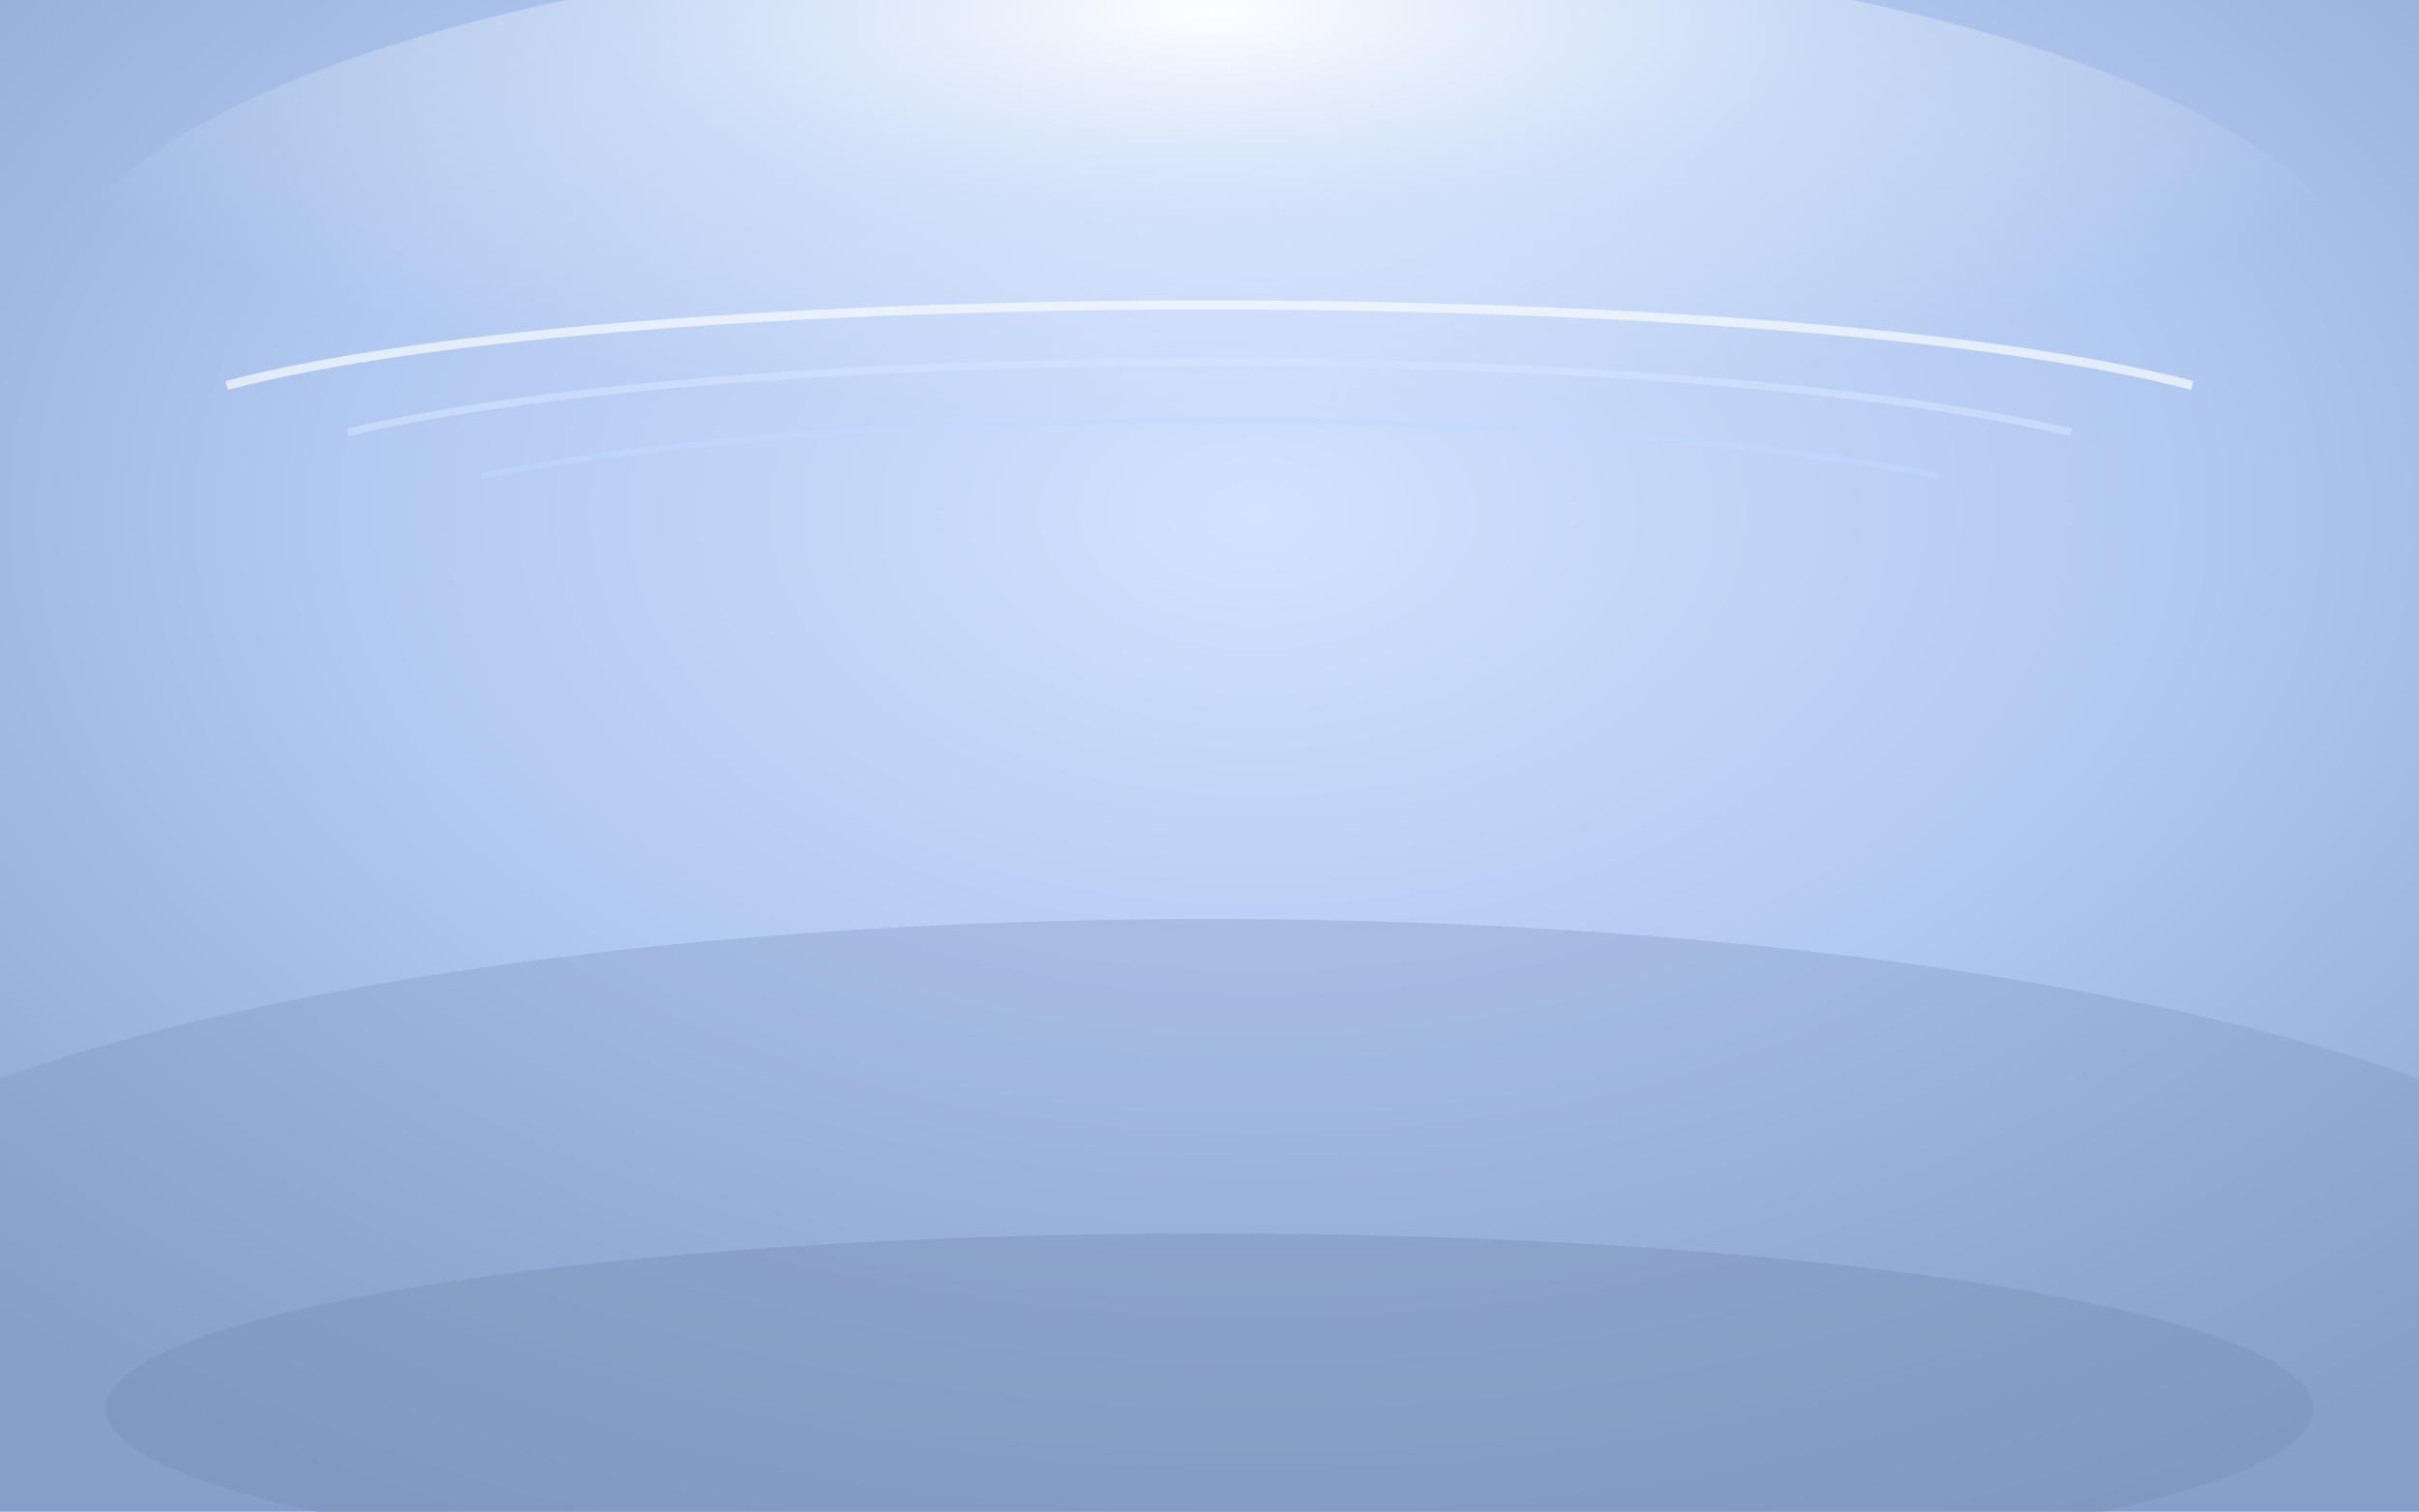
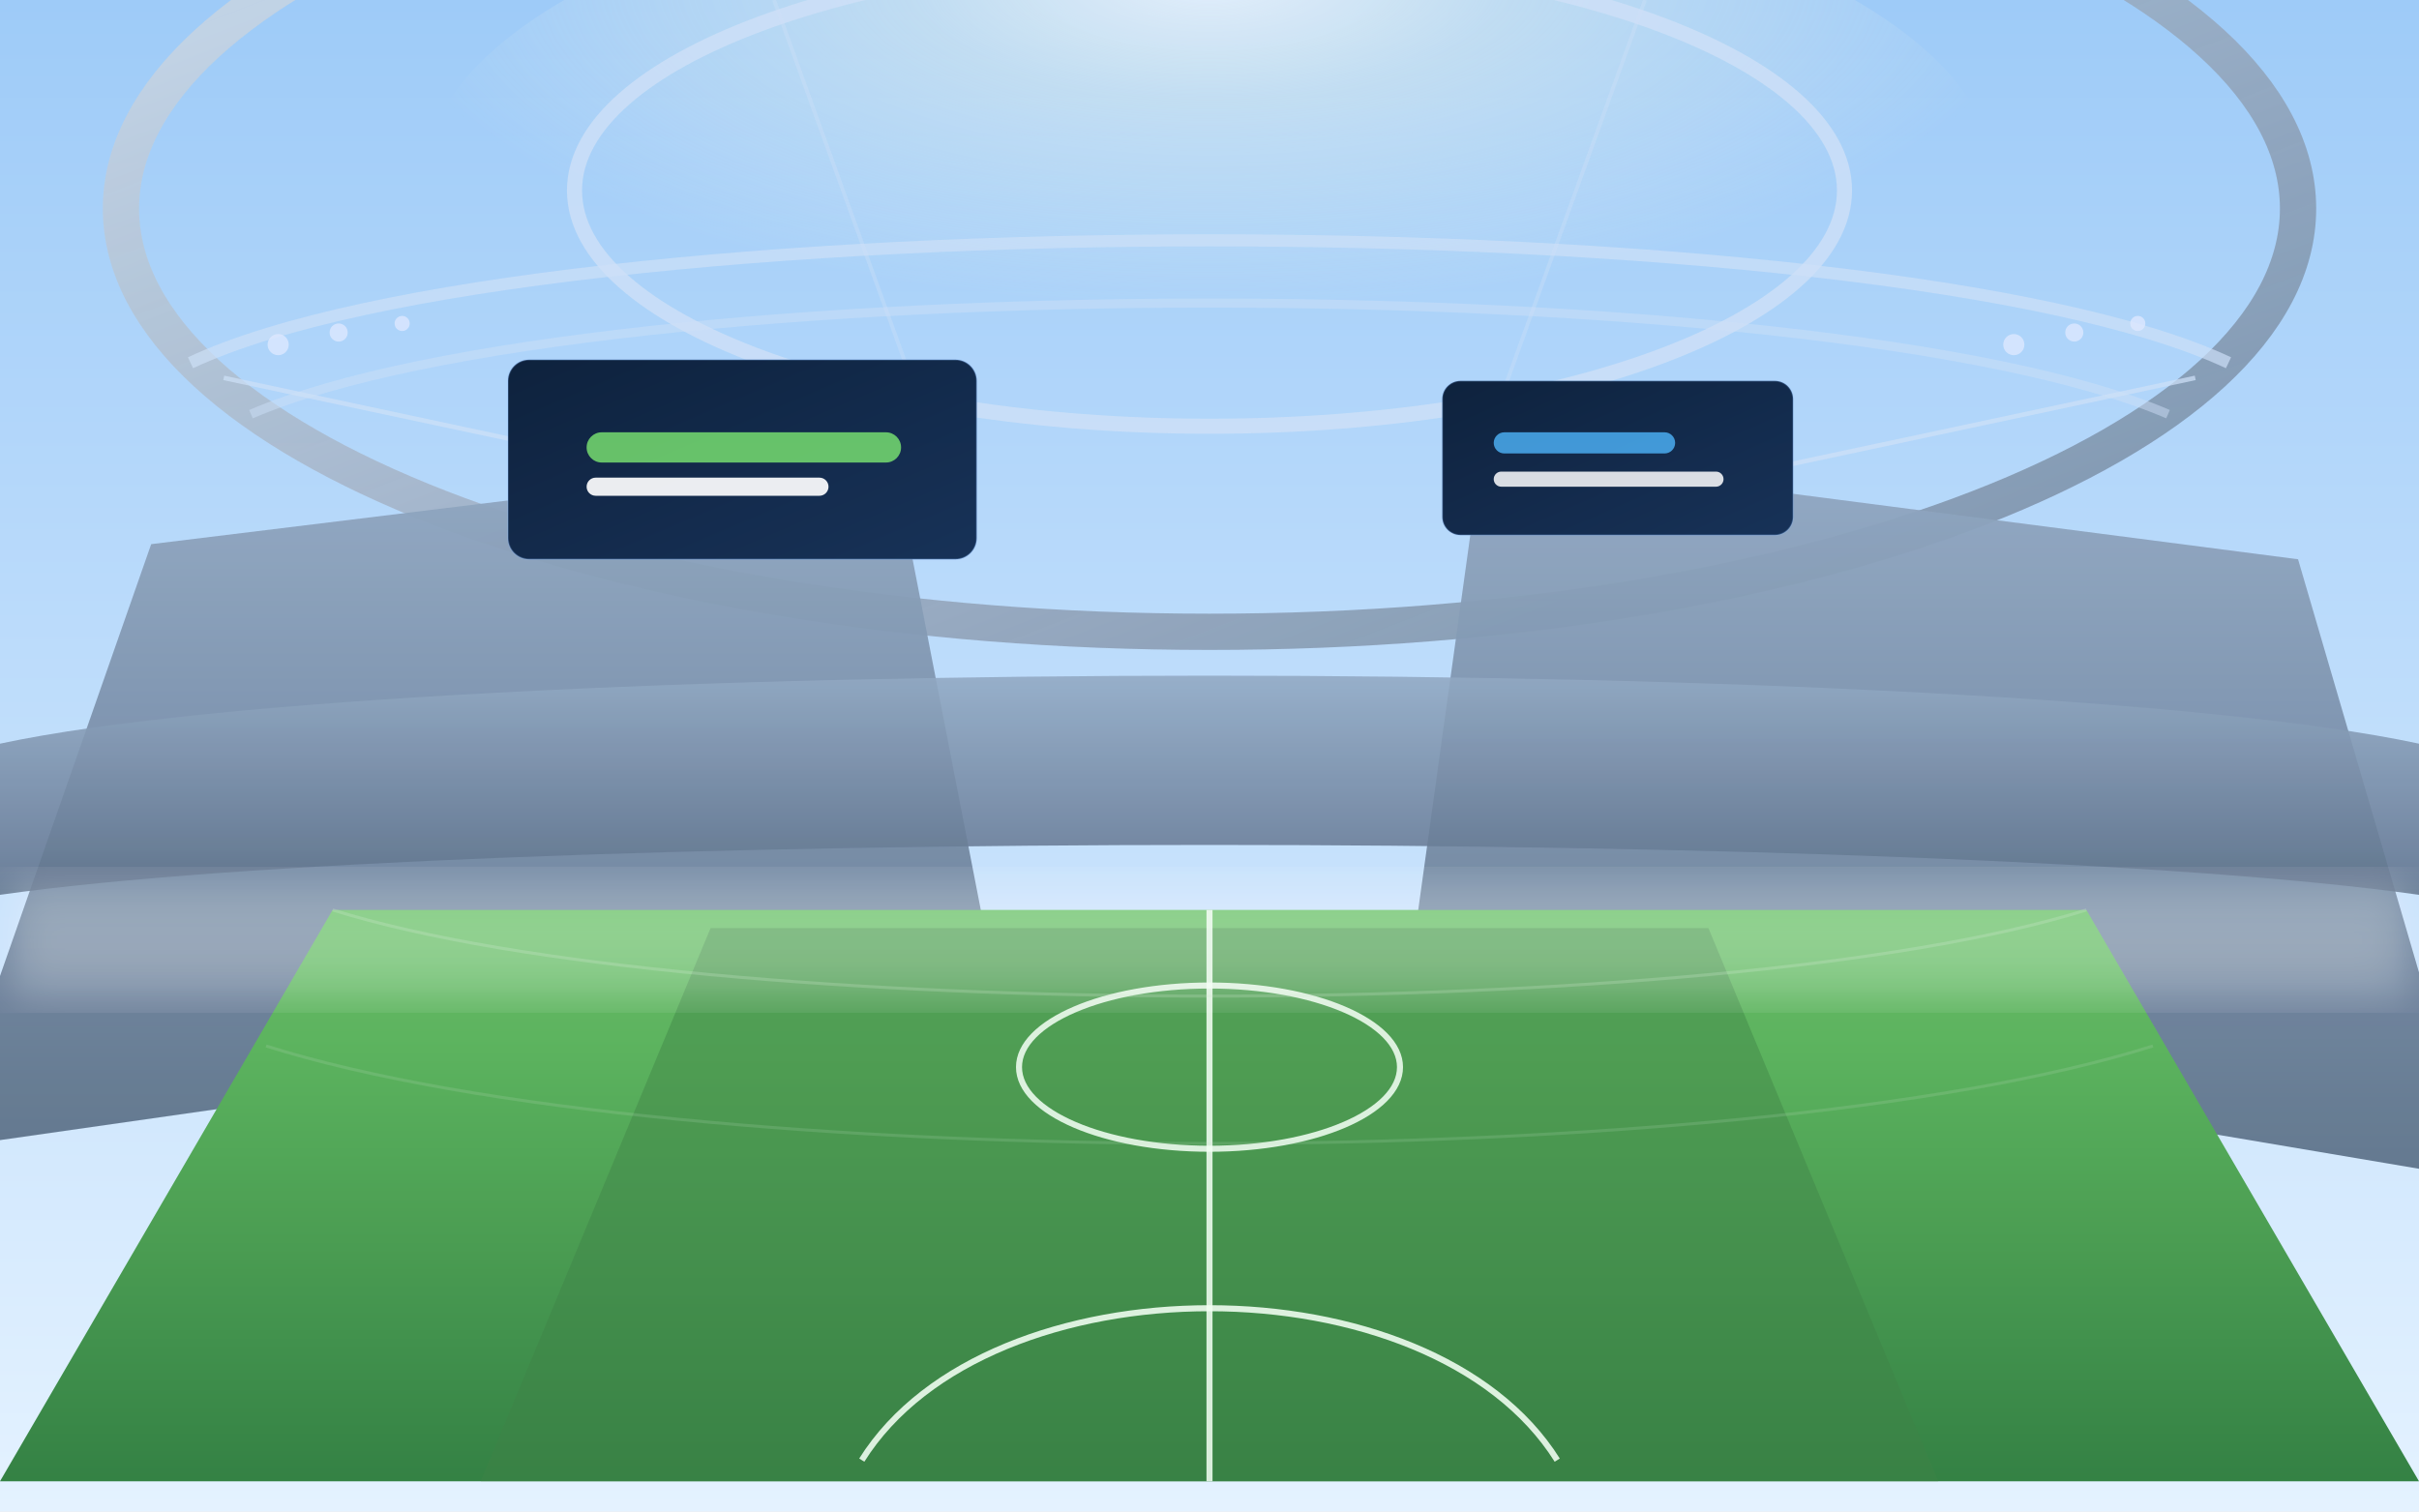
- <svg xmlns="http://www.w3.org/2000/svg" viewBox="0 0 1600 1000">
+ <svg xmlns="http://www.w3.org/2000/svg" viewBox="0 0 1600 1000" fill="none">
  <defs>
-     <radialGradient id="bg" cx="52%" cy="34%" r="74%">
-       <stop offset="0%" stop-color="#d3e2ff" />
-       <stop offset="52%" stop-color="#b1c8f0" />
-       <stop offset="100%" stop-color="#8ba5cf" />
+     <linearGradient id="day2-sky" x1="0" y1="0" x2="0" y2="1">
+       <stop offset="0%" stop-color="#9ecbf8" />
+       <stop offset="100%" stop-color="#e4f2ff" />
+     </linearGradient>
+     <radialGradient id="day2-sun" cx="50%" cy="18%" r="52%">
+       <stop offset="0%" stop-color="#ffffff" stop-opacity="0.72" />
+       <stop offset="36%" stop-color="#fffbe8" stop-opacity="0.36" />
+       <stop offset="100%" stop-color="#fffbe8" stop-opacity="0" />
    </radialGradient>
-     <radialGradient id="halo" cx="50%" cy="10%" r="54%">
-       <stop offset="0%" stop-color="#ffffff" stop-opacity="0.98" />
-       <stop offset="50%" stop-color="#edf4ff" stop-opacity="0.4" />
-       <stop offset="100%" stop-color="#edf4ff" stop-opacity="0" />
-     </radialGradient>
+     <linearGradient id="day2-crowd" x1="0" y1="0" x2="0" y2="1">
+       <stop offset="0%" stop-color="#91a8c2" />
+       <stop offset="100%" stop-color="#5b6f87" />
+     </linearGradient>
+     <linearGradient id="day2-turf" x1="0" y1="0" x2="0" y2="1">
+       <stop offset="0%" stop-color="#67c164" />
+       <stop offset="100%" stop-color="#317f40" />
+     </linearGradient>
+     <linearGradient id="day2-roof" x1="0" y1="0" x2="1" y2="1">
+       <stop offset="0%" stop-color="#d8e4ef" stop-opacity="0.92" />
+       <stop offset="100%" stop-color="#6b7f99" stop-opacity="0.82" />
+     </linearGradient>
+     <linearGradient id="day2-board" x1="0" y1="0" x2="1" y2="1">
+       <stop offset="0%" stop-color="#0b1f39" />
+       <stop offset="100%" stop-color="#132f55" />
+     </linearGradient>
+     <filter id="day2-blur" x="-10%" y="-10%" width="120%" height="120%">
+       <feGaussianBlur stdDeviation="18" />
+     </filter>
  </defs>
-   <rect width="1600" height="1000" fill="url(#bg)" />
-   <ellipse cx="800" cy="205" rx="770" ry="246" fill="url(#halo)" />
-   <path d="M150 255 C420 184 1180 184 1450 255" fill="none" stroke="#f7fbff" stroke-opacity="0.7" stroke-width="6" />
-   <path d="M230 286 C495 224 1105 224 1370 286" fill="none" stroke="#d4e4ff" stroke-opacity="0.6" stroke-width="5" />
-   <path d="M318 315 C560 266 1040 266 1282 315" fill="none" stroke="#c2d9ff" stroke-opacity="0.52" stroke-width="4" />
-   <ellipse cx="800" cy="858" rx="980" ry="250" fill="#7d94bb" fill-opacity="0.32" />
-   <ellipse cx="800" cy="932" rx="730" ry="116" fill="#7a90b6" fill-opacity="0.42" />
+   <rect width="1600" height="1000" fill="url(#day2-sky)" />
+   <ellipse cx="800" cy="120" rx="520" ry="210" fill="url(#day2-sun)" />
+   <ellipse cx="800" cy="138" rx="720" ry="280" fill="none" stroke="url(#day2-roof)" stroke-width="24" opacity="0.98" />
+   <ellipse cx="800" cy="126" rx="420" ry="156" fill="none" stroke="#cfe0f7" stroke-width="10" opacity="0.8" />
+   <path d="M126 240 C356 132 1244 132 1474 240" stroke="#cfe0f7" stroke-width="8" opacity="0.68" />
+   <path d="M166 274 C394 176 1206 176 1434 274" stroke="#cfe0f7" stroke-width="6" opacity="0.48" />
+   <g opacity="0.72">
+     <path d="M148 250 L626 352" stroke="#cfe0f7" stroke-width="3" />
+     <path d="M1452 250 L974 352" stroke="#cfe0f7" stroke-width="3" />
+     <path d="M512 0 L640 354" stroke="#cfe0f7" stroke-width="2.5" opacity="0.52" />
+     <path d="M1088 0 L960 354" stroke="#cfe0f7" stroke-width="2.5" opacity="0.52" />
+   </g>
+   <polygon points="100,360 590,300 660,660 -40,760" fill="url(#day2-crowd)" opacity="0.95" />
+   <polygon points="980,300 1520,370 1640,780 930,660" fill="url(#day2-crowd)" opacity="0.95" />
+   <path d="M0 492 C280 432, 1320 432, 1600 492 L1600 592 C1290 548, 310 548, 0 592 Z" fill="url(#day2-crowd)" opacity="0.88" />
+   <rect x="336" y="238" width="310" height="132" rx="14" fill="url(#day2-board)" stroke="#8bbcff" stroke-opacity="0.28" />
+   <rect x="954" y="252" width="232" height="102" rx="12" fill="url(#day2-board)" stroke="#8bbcff" stroke-opacity="0.24" />
+   <rect x="388" y="286" width="208" height="20" rx="10" fill="#7be86f" opacity="0.8" />
+   <rect x="388" y="316" width="160" height="12" rx="6" fill="#ffffff" opacity="0.92" />
+   <rect x="988" y="286" width="120" height="14" rx="7" fill="#4db7ff" opacity="0.78" />
+   <rect x="988" y="312" width="152" height="10" rx="5" fill="#ffffff" opacity="0.84" />
+   <path d="M220 602 L1380 602 L1600 980 L0 980 Z" fill="url(#day2-turf)" />
+   <path d="M470 614 L1130 614 L1282 980 L318 980 Z" fill="#3c7f42" opacity="0.44" />
+   <path d="M800 602 L800 980" stroke="#f3fff3" stroke-width="4" opacity="0.86" />
+   <ellipse cx="800" cy="706" rx="126" ry="54" stroke="#f3fff3" stroke-width="4" opacity="0.86" />
+   <path d="M570 966 C654 832, 946 832, 1030 966" stroke="#f3fff3" stroke-width="4" opacity="0.88" />
+   <path d="M220 602 C462 678, 1138 678, 1380 602" stroke="#c9e6c9" stroke-width="2" opacity="0.24" />
+   <path d="M176 692 C448 778, 1152 778, 1424 692" stroke="#c9e6c9" stroke-width="2" opacity="0.16" />
+   <g opacity="0.28">
+     <rect x="0" y="582" width="1600" height="80" fill="#ffffff" filter="url(#day2-blur)" />
+   </g>
+   <g fill="#dfe8ff" opacity="0.78">
+     <circle cx="184" cy="228" r="7" />
+     <circle cx="224" cy="220" r="6" />
+     <circle cx="266" cy="214" r="5" />
+     <circle cx="1332" cy="228" r="7" />
+     <circle cx="1372" cy="220" r="6" />
+     <circle cx="1414" cy="214" r="5" />
+   </g>
+   <rect x="0" y="0" width="1600" height="1000" fill="url(#day2-sky)" opacity="0.02" />
</svg>
